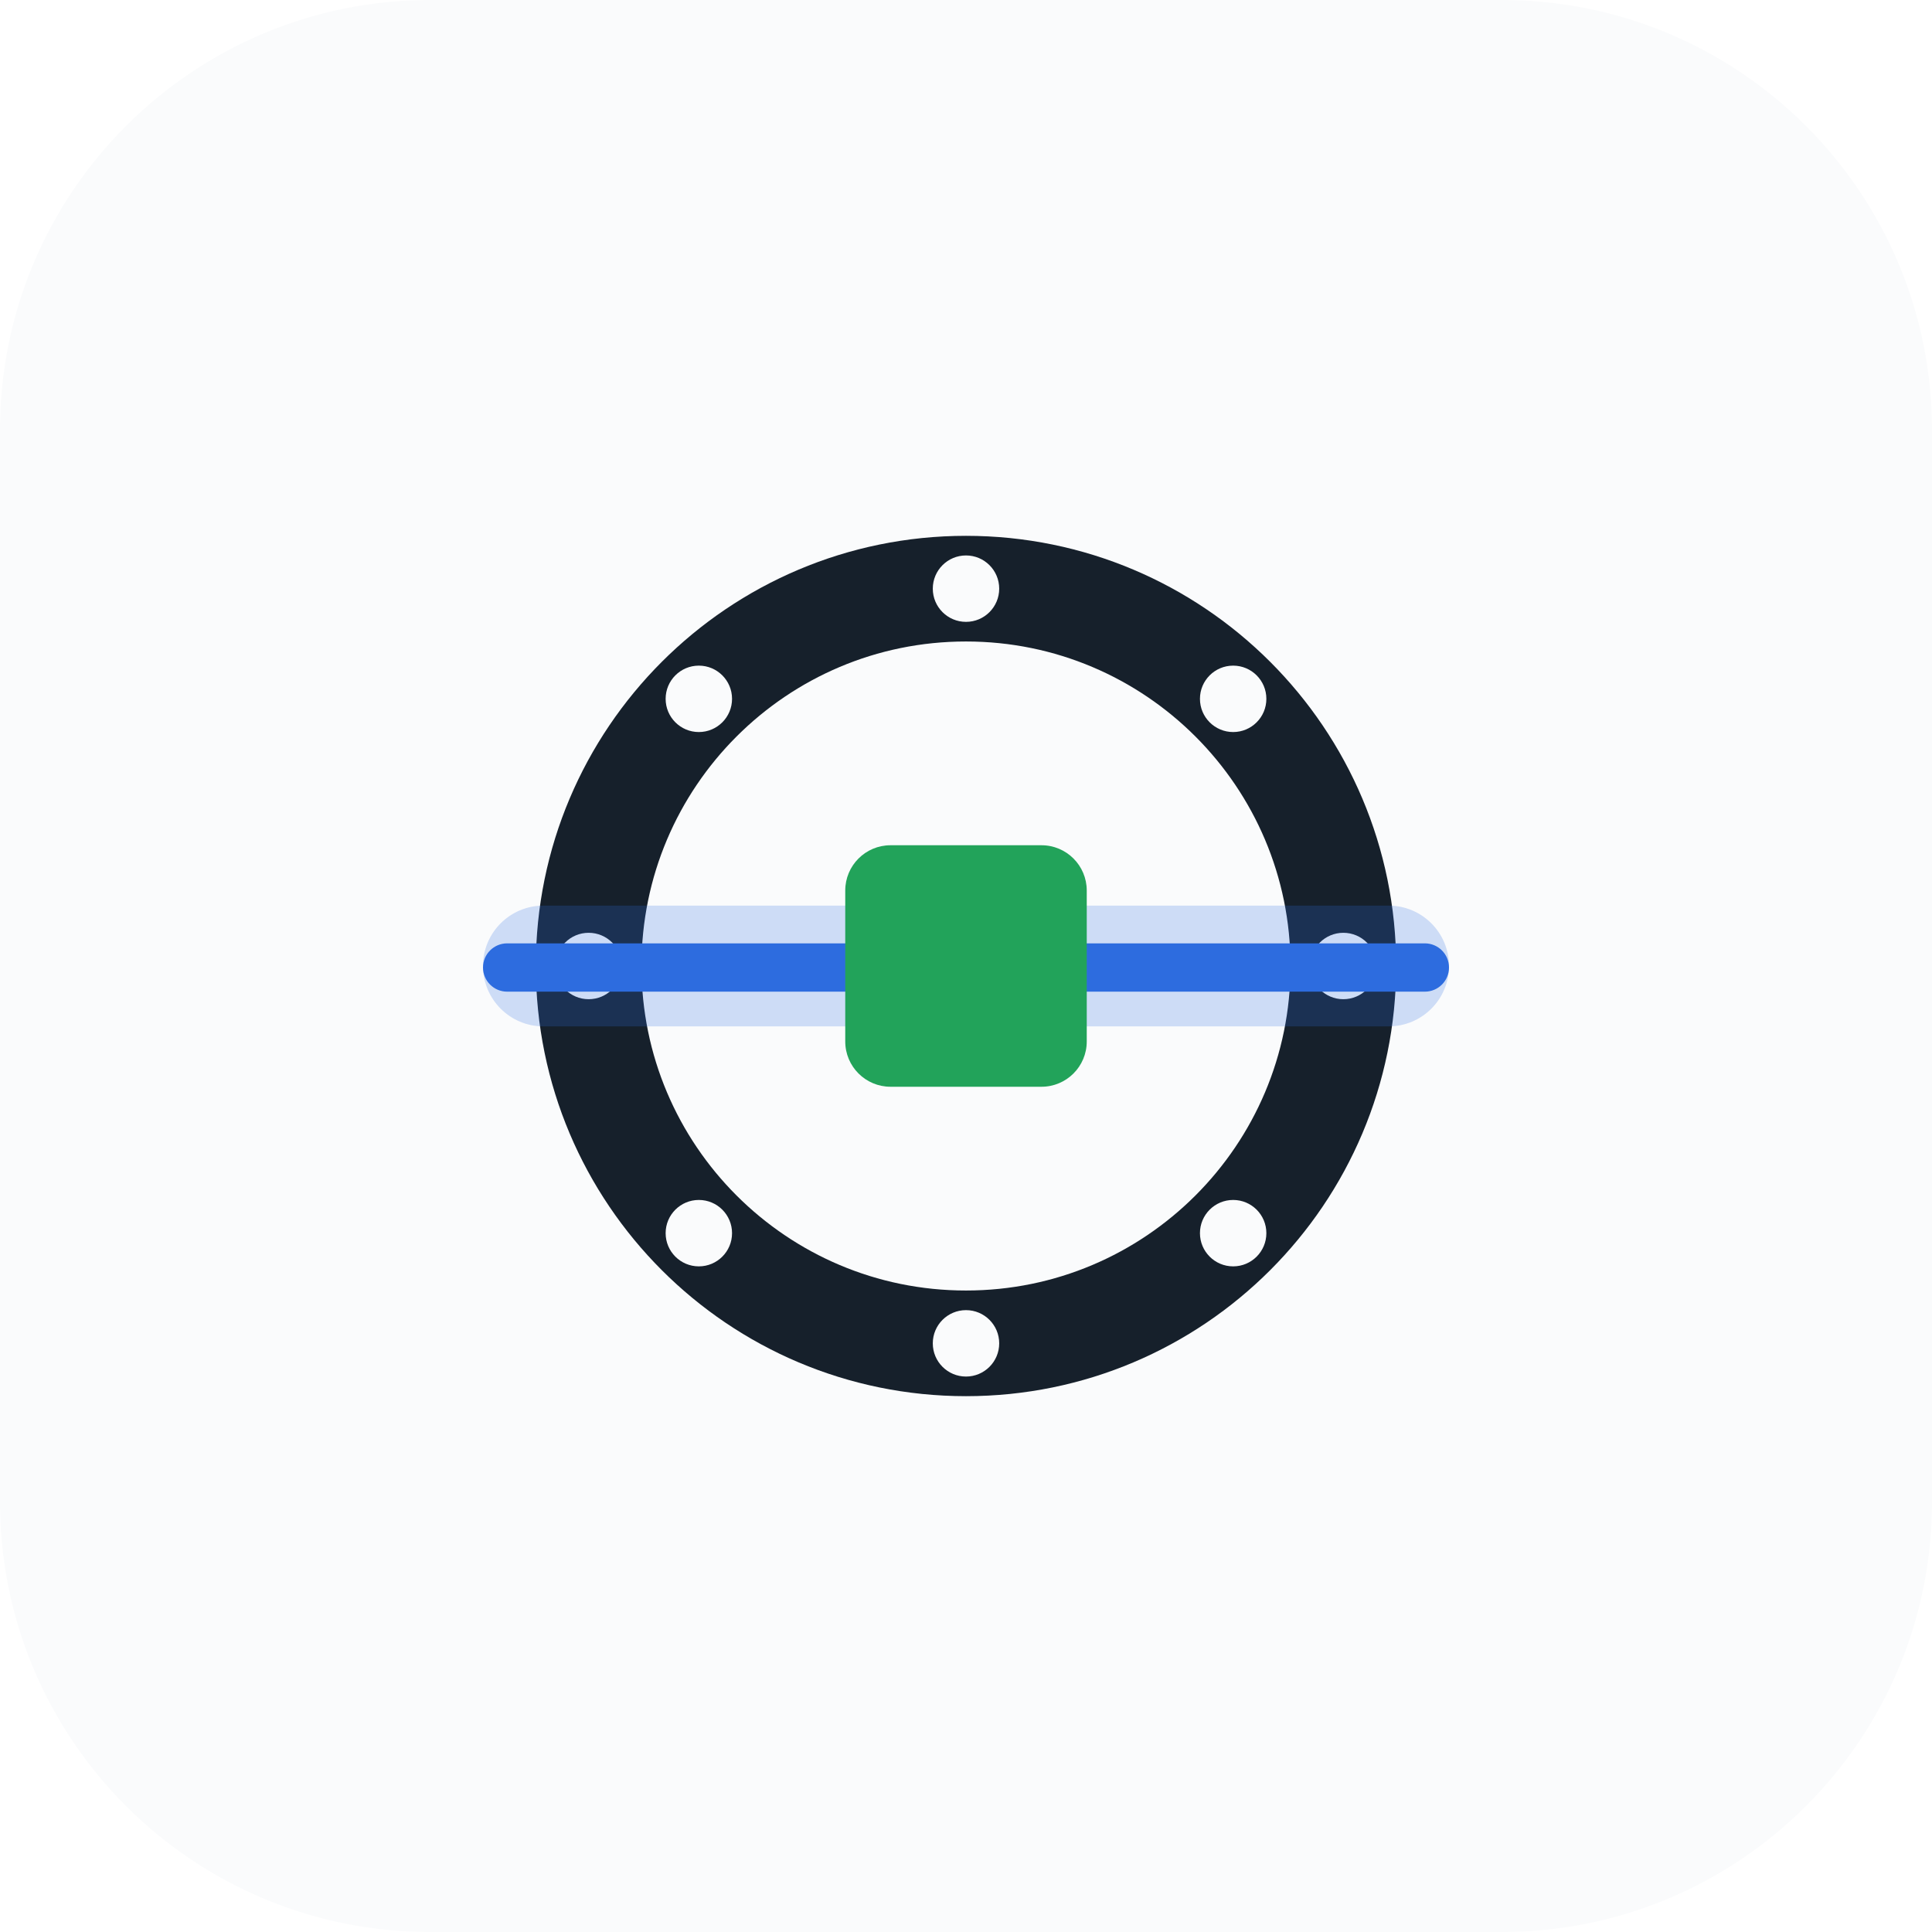
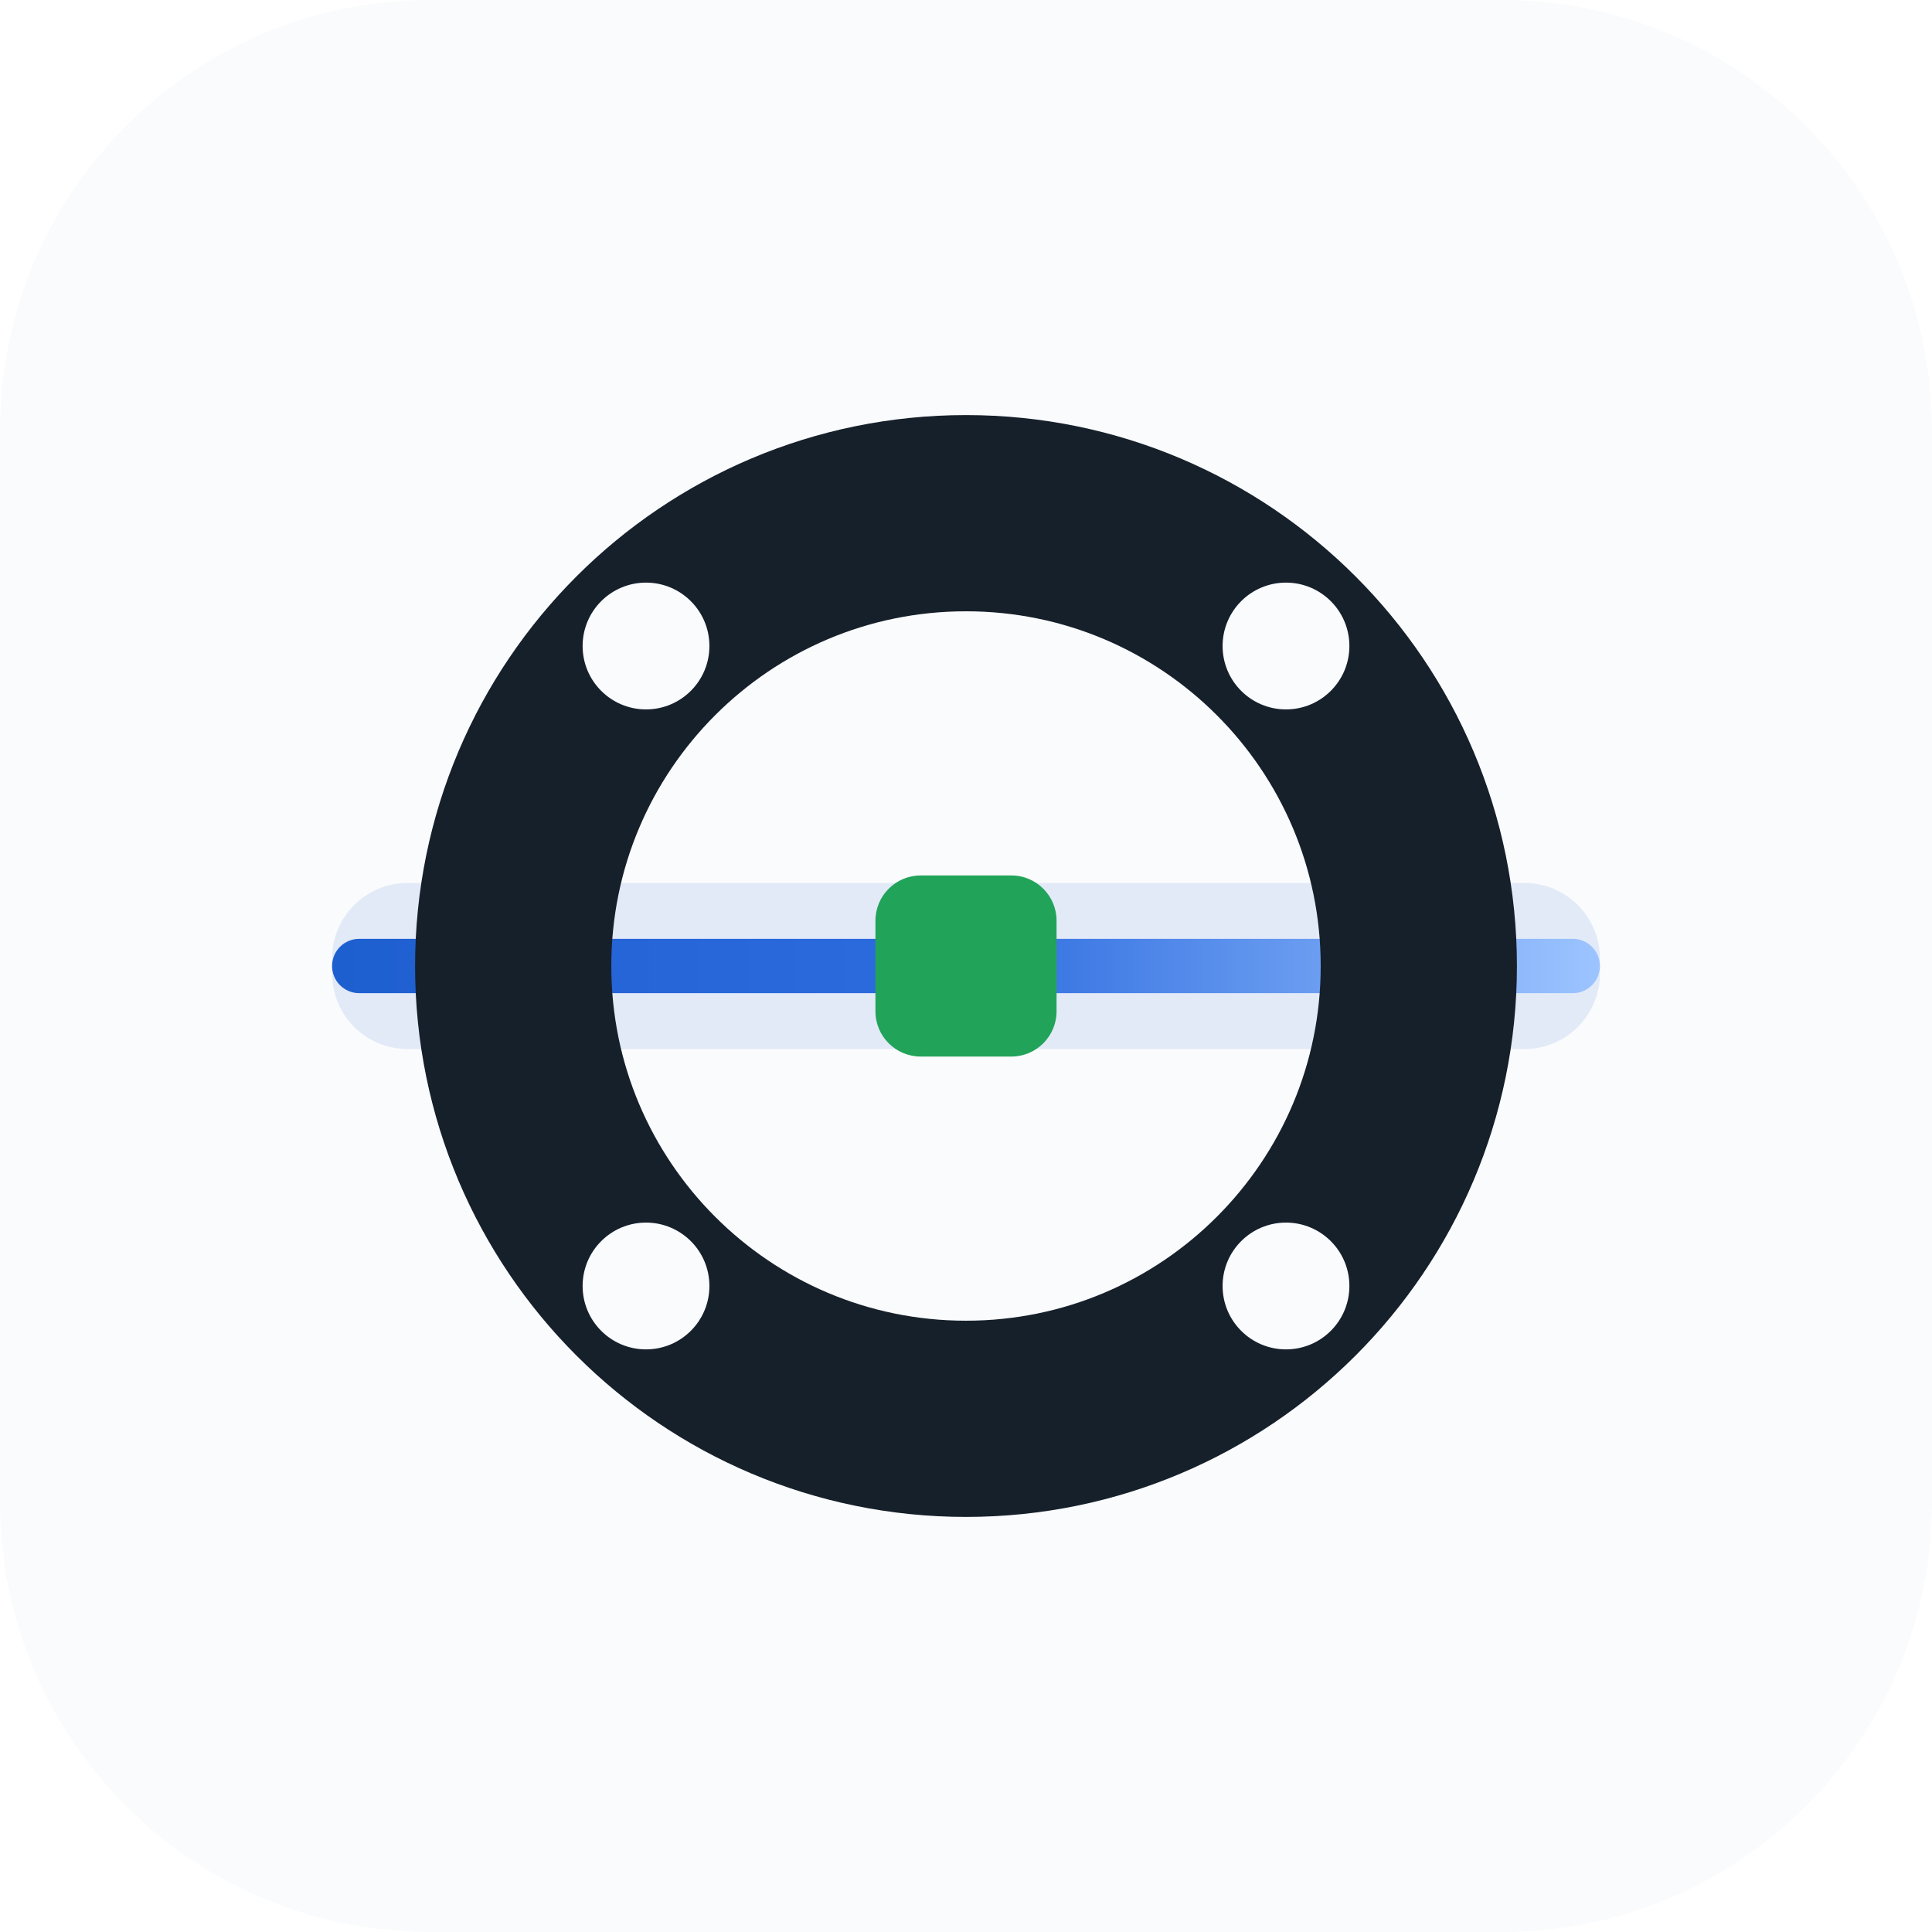
<svg xmlns="http://www.w3.org/2000/svg" viewBox="0 0 1024 1024">
+   <defs>
+     <linearGradient id="pipe" x1="0" x2="1" y1="0" y2="0">
+       <stop offset="0" stop-color="#1E5FD0" />
+       <stop offset=".5" stop-color="#2D6CDF" />
+       <stop offset="1" stop-color="#9CC4FF" />
+     </linearGradient>
+   </defs>
  <rect width="1024" height="1024" rx="228" fill="#FAFBFC" />
  <g transform="translate(176,176) scale(8)">
-     <circle cx="42" cy="42" r="25" fill="none" stroke="#16202B" stroke-width="7" />
-     <circle cx="67.0" cy="42.0" r="2.2" fill="#FAFBFC" />
-     <circle cx="59.7" cy="59.7" r="2.2" fill="#FAFBFC" />
-     <circle cx="42.0" cy="67.0" r="2.2" fill="#FAFBFC" />
-     <circle cx="24.3" cy="59.7" r="2.2" fill="#FAFBFC" />
-     <circle cx="17.0" cy="42.0" r="2.2" fill="#FAFBFC" />
-     <circle cx="24.3" cy="24.3" r="2.2" fill="#FAFBFC" />
-     <circle cx="42.0" cy="17.0" r="2.2" fill="#FAFBFC" />
-     <circle cx="59.7" cy="24.3" r="2.2" fill="#FAFBFC" />
-     <rect x="10" y="38" width="64" height="8" rx="4" fill="#2D6CDF" opacity="0.22" />
-     <rect x="10" y="40.5" width="64" height="3.2" rx="1.6" fill="#2D6CDF" />
-     <rect x="34" y="34" width="16" height="16" rx="3" fill="#22A35A" />
+     <rect x="0" y="36.5" width="84" height="11" rx="5" fill="#2D6CDF" opacity="0.12" />
+     <rect x="0" y="40.2" width="84" height="3.6" rx="1.8" fill="url(#pipe)" />
+     <circle cx="42" cy="42" r="30" fill="none" stroke="#16202B" stroke-width="13" />
+     <rect x="36" y="36" width="12" height="12" rx="3" fill="#22A35A" />
+     <g fill="#FAFBFC">
+       <circle cx="63.2" cy="20.8" r="4.2" />
+       <circle cx="20.8" cy="20.8" r="4.2" />
+       <circle cx="20.8" cy="63.2" r="4.2" />
+       <circle cx="63.2" cy="63.2" r="4.2" />
+     </g>
  </g>
</svg>
